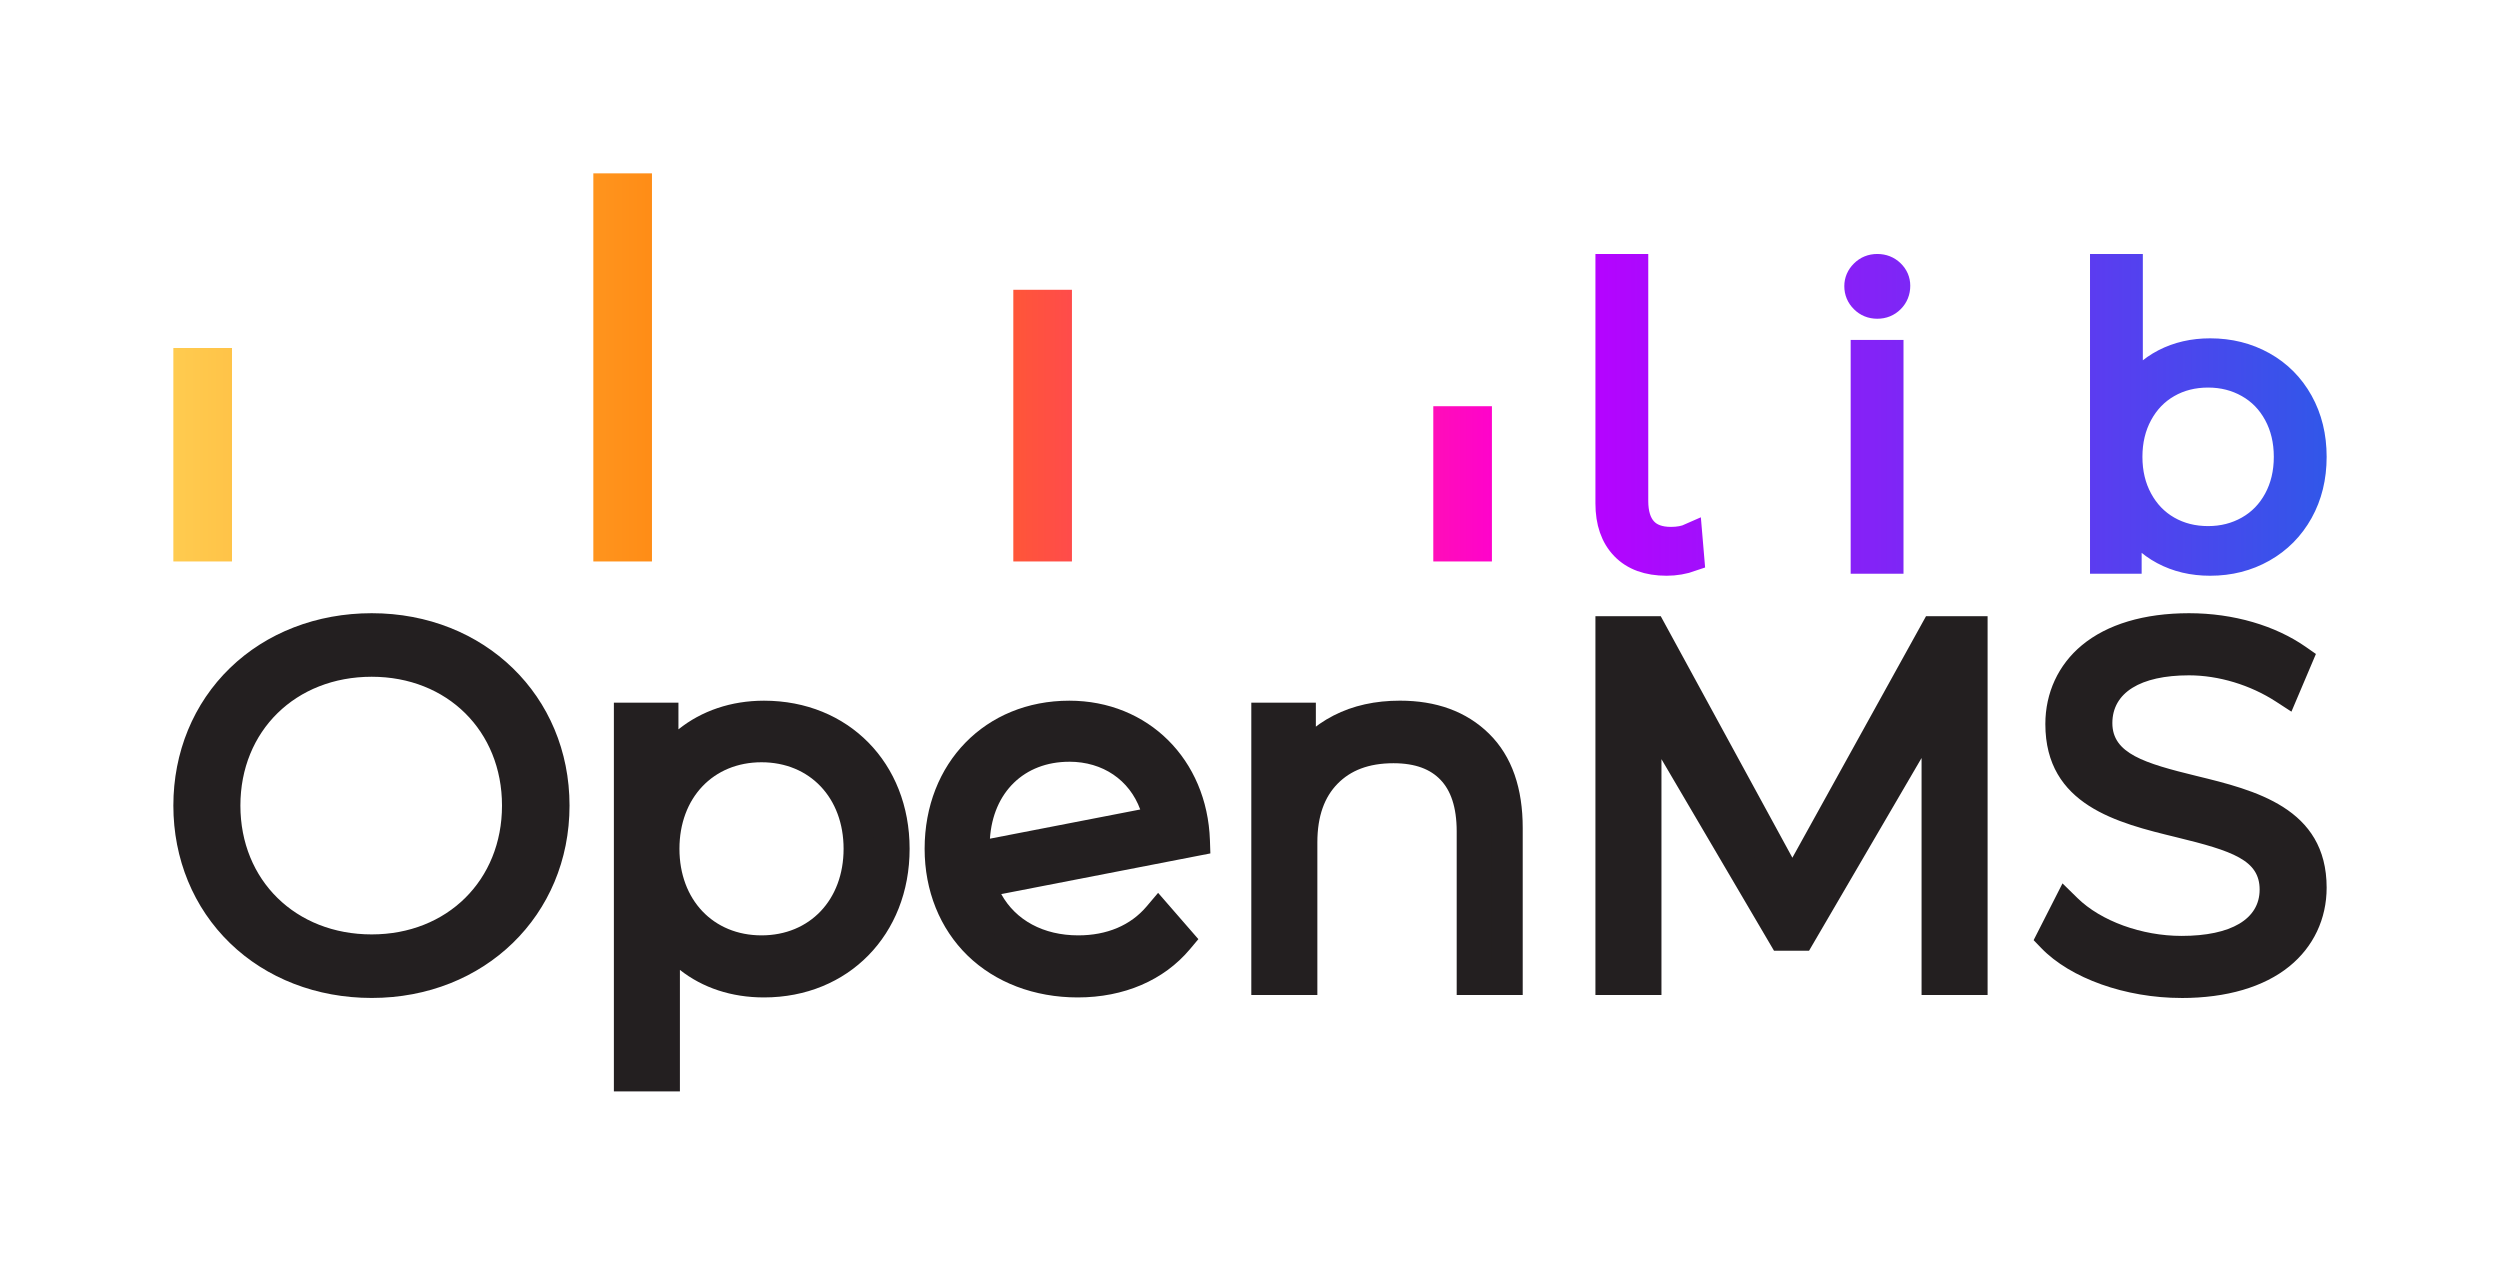
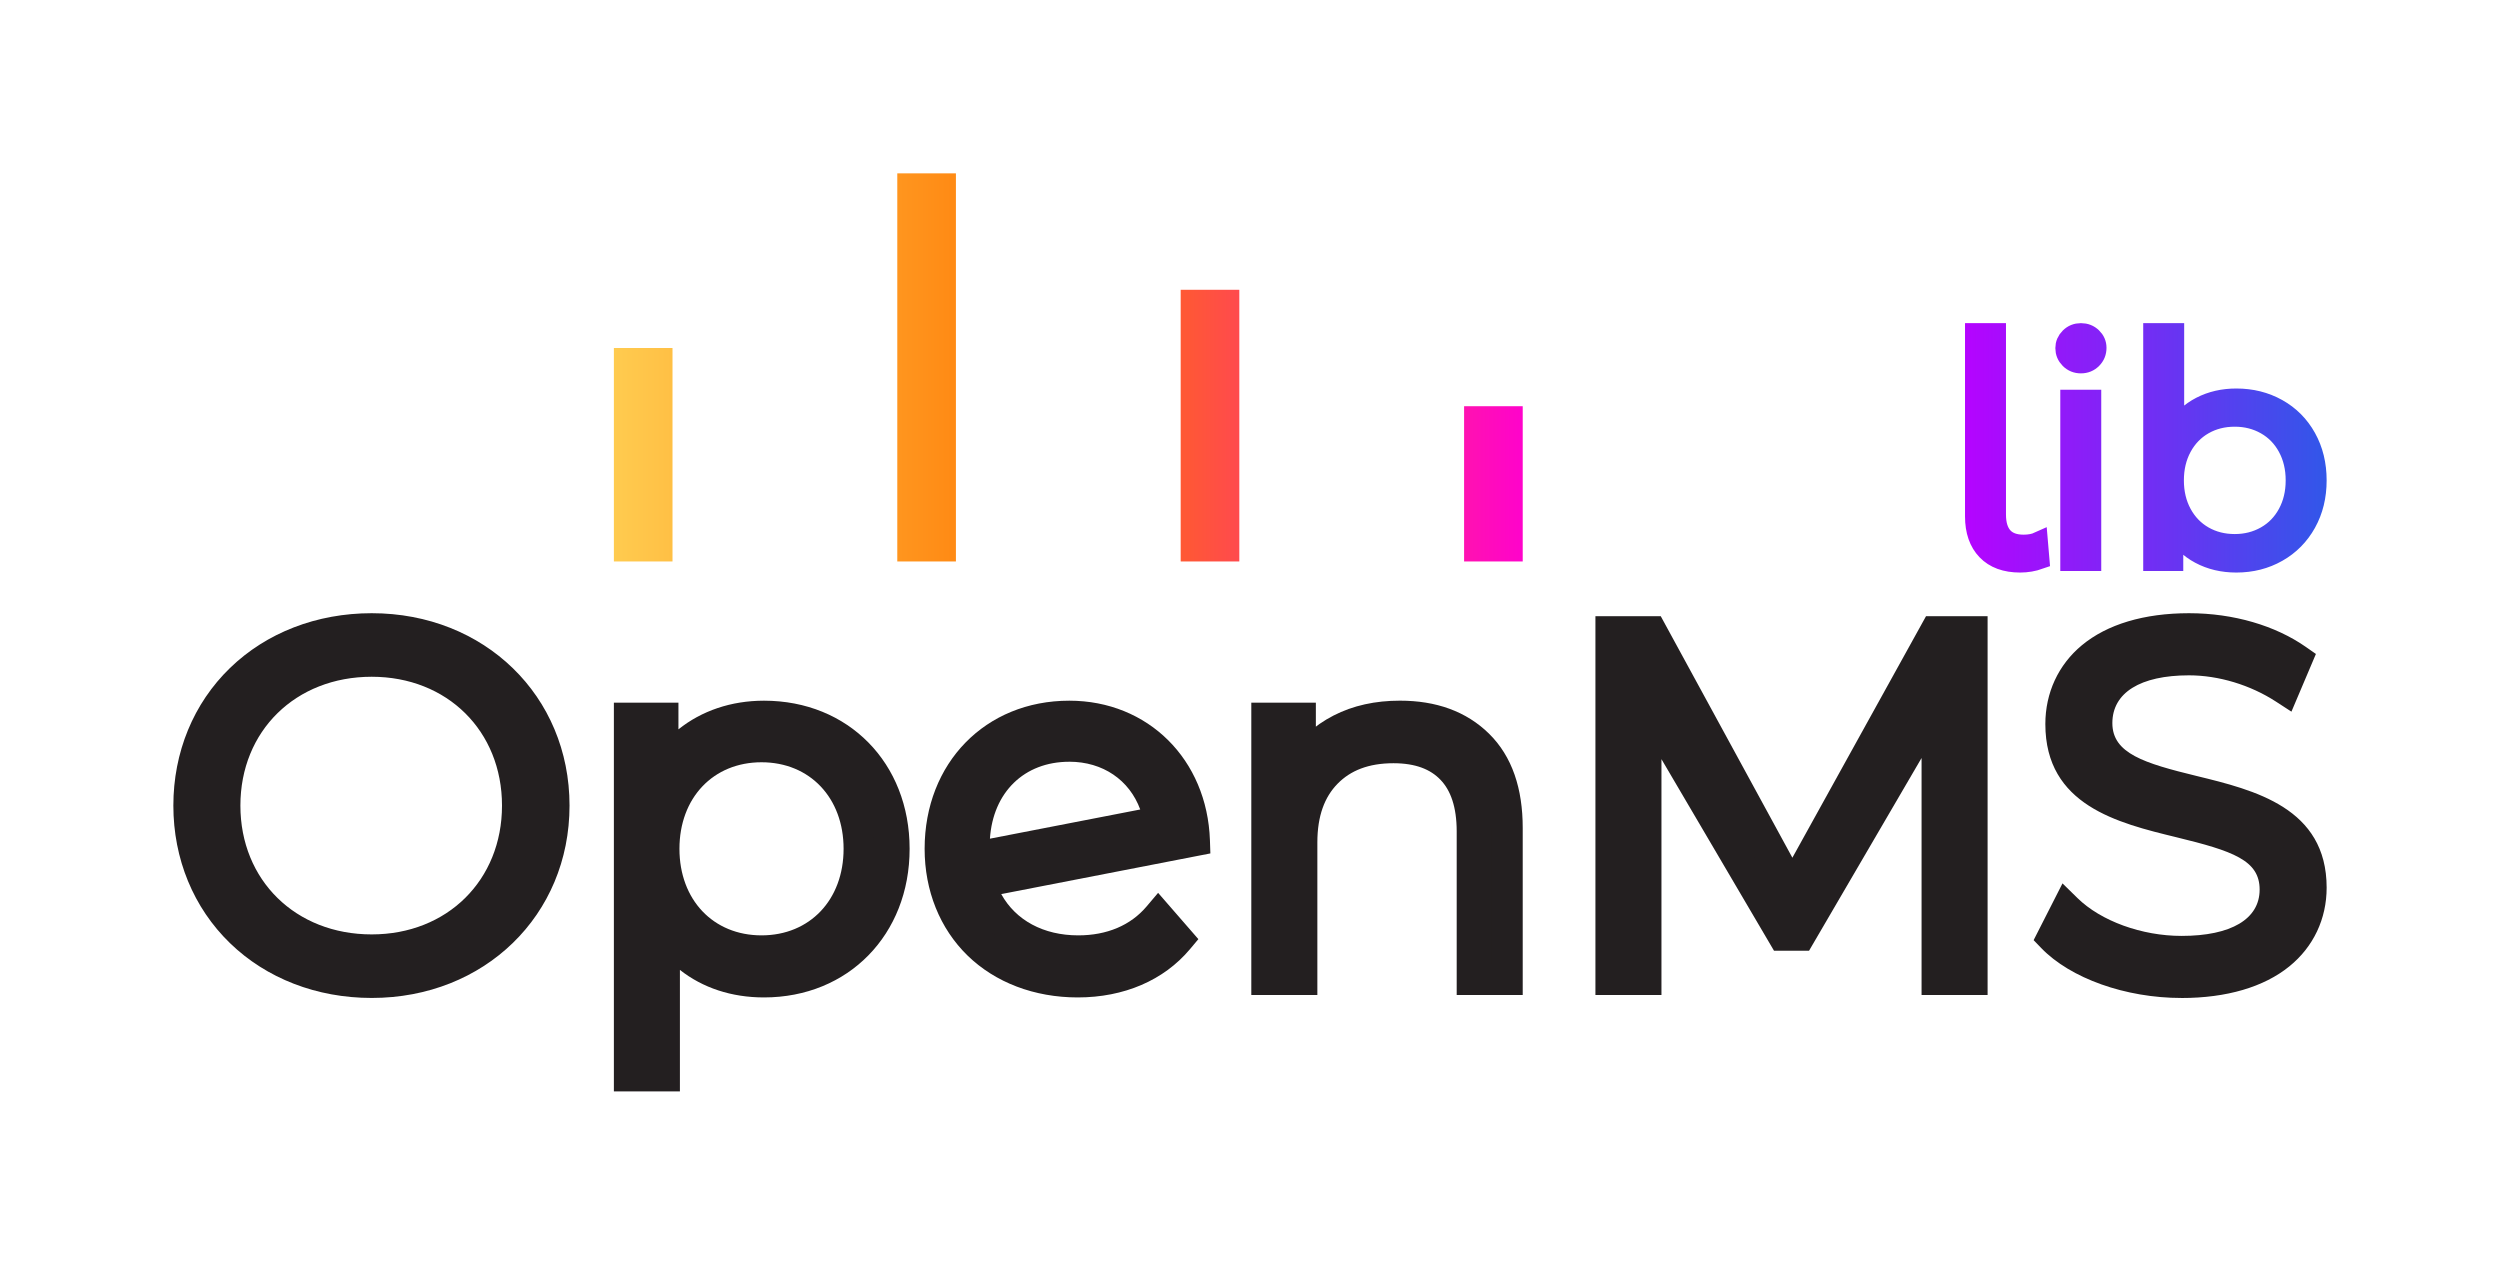
<svg xmlns="http://www.w3.org/2000/svg" viewBox="-34.63 -102.88 966.23 488.82" role="img" aria-labelledby="title">
  <defs>
-     <linearGradient id="openms-peak" x1="32.37" y1="0" x2="541.988" y2="0" gradientUnits="userSpaceOnUse">
+     <linearGradient id="openms-peak" x1="202.63" y1="0" x2="553.89" y2="0" gradientUnits="userSpaceOnUse">
      <stop offset="0" stop-color="#ffcb4f" />
      <stop offset="0.5" stop-color="#ff7501" />
      <stop offset="1" stop-color="#ff03cb" />
    </linearGradient>
-     <linearGradient id="openms-lib" x1="10.468" y1="0" x2="293.082" y2="0" gradientUnits="userSpaceOnUse">
+     <linearGradient id="openms-lib" x1="8.117" y1="0" x2="147.873" y2="0" gradientUnits="userSpaceOnUse">
      <stop offset="0" stop-color="#b503ff" />
      <stop offset="1" stop-color="#3157e9" />
    </linearGradient>
  </defs>
  <g id="peak_bar_1" fill="url(#openms-peak)">
-     <rect x="32.37" y="31.62" width="22.66" height="82.5" />
+     <rect x="202.63" y="31.62" width="22.66" height="82.5" />
  </g>
  <g id="peak_bar_2" fill="url(#openms-peak)">
-     <rect x="194.689" y="-35.88" width="22.66" height="150" />
+     <rect x="312.163" y="-35.88" width="22.66" height="150" />
  </g>
  <g id="peak_bar_3" fill="url(#openms-peak)">
-     <rect x="357.008" y="9.12" width="22.66" height="105" />
+     <rect x="421.697" y="9.12" width="22.66" height="105" />
  </g>
  <g id="peak_bar_4" fill="url(#openms-peak)">
-     <rect x="519.328" y="54.12" width="22.66" height="60" />
+     <rect x="531.23" y="54.12" width="22.66" height="60" />
  </g>
  <g id="letter_O" fill="#231f20">
    <path d="m38.31,208.47c0-39.2,29.98-68.41,70.72-68.41s70.52,29.02,70.52,68.41-30.17,68.41-70.52,68.41c-40.74-.01-70.72-29.22-70.72-68.41Zm127.02,0c0-32.09-24.02-55.73-56.3-55.73s-56.69,23.64-56.69,55.73,24.21,55.73,56.69,55.73c32.28-.01,56.3-23.65,56.3-55.73Z" />
    <path d="m109.03,282.82c-21.23,0-40.68-7.53-54.77-21.19-14.11-13.68-21.89-32.56-21.89-53.16s7.77-39.49,21.89-53.17c14.09-13.66,33.54-21.18,54.77-21.18,43.59,0,76.46,31.96,76.46,74.35s-32.87,74.35-76.46,74.35Zm0-136.82c-37.54,0-64.78,26.27-64.78,62.47s27.24,62.46,64.78,62.47c17.99,0,34.42-6.31,46.26-17.76,11.81-11.43,18.32-27.31,18.32-44.71s-6.51-33.28-18.32-44.71c-11.84-11.45-28.27-17.76-46.26-17.76Zm0,124.14c-35.71,0-62.63-26.51-62.63-61.67s26.93-61.67,62.63-61.67,62.24,26.51,62.24,61.67-26.76,61.66-62.24,61.67Zm0-111.46c-29.41,0-50.75,20.94-50.75,49.79s21.34,49.79,50.75,49.79c29.18,0,50.36-20.95,50.36-49.79s-21.18-49.79-50.36-49.79Z" />
  </g>
  <g id="letter_p" fill="#231f20">
    <path d="m310.99,225.18c0,30.75-21.52,51.5-50.35,51.5-16.14,0-29.98-6.92-38.43-19.99v56.31h-13.64v-138.36h13.07v19.99c8.26-13.45,22.29-20.76,39.01-20.76,28.82,0,50.34,20.76,50.34,51.31Zm-13.64,0c0-23.44-16.33-39.39-37.66-39.39s-37.66,15.95-37.66,39.39,16.14,39.39,37.66,39.39,37.66-15.75,37.66-39.39Z" />
    <path d="m228.15,318.94h-25.52v-150.24h24.95v10.31c8.93-7.16,20.38-11.08,33.07-11.08,32.61,0,56.28,24.08,56.28,57.25s-23.67,57.44-56.29,57.44c-12.55,0-23.68-3.7-32.49-10.64v46.96Zm-13.64-11.88h1.76v-70.5l1.7,2.63c-1.23-4.36-1.88-9.06-1.88-14.01,0-4.43.52-8.66,1.51-12.62l-1.9,3.09v-35.07h-1.19v126.48Zm35.68-37.5c3.3.78,6.8,1.17,10.45,1.17,26.15,0,44.41-18.73,44.41-45.56s-18.26-45.37-44.4-45.37c-.87,0-1.73.02-2.59.07.54-.02,1.08-.03,1.63-.03,25.26,0,43.6,19.06,43.6,45.33s-18.34,45.33-43.6,45.33c-3.29,0-6.47-.32-9.5-.95Zm9.5-77.83c-18.68,0-31.72,13.75-31.72,33.45s13.04,33.45,31.72,33.45,31.72-13.75,31.72-33.45-13.04-33.45-31.72-33.45Z" />
  </g>
  <g id="letter_e" fill="#231f20">
    <path d="m413.03,251.32l7.69,8.84c-9.03,10.76-22.87,16.52-38.82,16.52-31.51,0-53.23-21.52-53.23-51.5s20.95-51.31,49.97-51.31c27.09,0,47.46,19.79,48.42,48.23l-83.01,16.14c5,16.34,19.22,26.33,38.05,26.33,12.48,0,23.44-4.41,30.93-13.25Zm-71.1-27.1c0,1.54,0,2.88.19,4.23l71.29-13.84c-2.88-16.53-16.14-29.02-34.78-29.02-21.52.01-36.7,15.76-36.7,38.63Z" />
    <path d="m381.9,282.62c-16.74,0-31.86-5.75-42.58-16.19-10.7-10.43-16.59-25.07-16.59-41.25,0-33.17,23.51-57.25,55.91-57.25,30.44,0,53.3,22.7,54.36,53.97l.17,5.06-80.83,15.72c5.58,10.1,16.29,15.95,29.76,15.95,11.09,0,20.22-3.86,26.4-11.15l4.47-5.28,15.56,17.89-3.26,3.89c-10.09,12.02-25.49,18.64-43.37,18.64Zm-16.99-100.9c-18.36,5.39-30.3,21.77-30.3,43.46,0,26.82,19.45,45.56,47.29,45.56,11.65,0,21.89-3.39,29.49-9.67-7.89,6.13-18.02,9.44-29.29,9.44-21.21,0-37.97-11.7-43.73-30.53l-1.93-6.31.41-.08-.61-4.31c-.25-1.76-.25-3.36-.25-5.06,0-12.57,4.23-23.93,11.92-31.99,4.66-4.88,10.47-8.45,17-10.51Zm13.72,9.81c-17.45,0-29.47,11.83-30.66,29.73l58.09-11.28c-4.18-11.38-14.43-18.46-27.42-18.46Zm17.76-8.17c11.89,5.37,20.43,16.21,22.87,30.23l.67,3.84.79-.15c-2.04-15.91-11.12-28.19-24.33-33.92Z" />
  </g>
  <g id="letter_n_short" fill="#231f20" stroke="#231f20">
    <path d="M547.95 217.11V275.73H534.31V218.45Q534.31 202.69 526.43 194.43Q518.55 186.16 503.94 186.16Q487.60 186.16 478.09 195.87Q468.58 205.58 468.58 222.68V275.73H454.93V174.63H468.00V193.28Q473.57 184.05 483.47 178.96Q493.37 173.86 506.44 173.86Q525.47 173.86 536.71 184.92Q547.95 195.97 547.95 217.11Z" stroke-width="11.88" stroke-linejoin="miter" />
  </g>
  <g id="letter_M" fill="#231f20" transform="translate(53.60 -187.20)">
    <path d="m674.02,328.42v134.51h-13.64v-107.61l-52.84,90.51h-6.73l-52.84-89.94v107.04h-13.64v-134.51h15.79l54.35,99.74,55.19-99.74h14.36Z" />
    <path d="m679.96,468.87h-25.52v-91.59l-43.49,74.49h-13.54l-43.5-74.04v91.14h-25.52v-146.39h25.25l50.87,93.34,51.65-93.34h23.8v146.39Zm-13.64-11.88h1.76v-122.63h-1.76v122.63Zm-126.05,0h1.76v-122.63h-1.76v122.63Zm1.94-122.63l60.44,102.88-56.06-102.88h-4.38Zm120.95,0l-46.79,84.56,49.37-84.56h-2.58Z" />
  </g>
  <g id="letter_S" fill="#231f20" transform="translate(53.60 -187.20)">
    <path d="m704.96,446.6l5.57-10.95c9.61,9.42,26.71,16.33,44.39,16.33,25.17,0,36.12-10.57,36.12-23.83,0-36.9-82.82-14.22-82.82-63.99,0-19.79,15.37-36.9,49.58-36.9,15.18,0,30.94,4.42,41.7,11.92l-4.81,11.34c-11.53-7.5-24.98-11.14-36.9-11.14-24.6,0-35.55,10.95-35.55,24.41,0,36.9,82.82,14.6,82.82,63.6,0,19.79-15.76,36.7-50.15,36.7-20.17,0-39.96-7.12-49.95-17.49Z" />
    <path d="m754.91,470.03c-21.64,0-42.93-7.58-54.23-19.31l-2.93-3.04,11.16-21.94,5.78,5.67c9.07,8.89,24.86,14.63,40.23,14.63,19.18,0,30.18-6.52,30.18-17.89s-10.33-14.92-32.25-20.26c-22.53-5.49-50.57-12.32-50.57-43.73,0-12.07,5.01-22.88,14.1-30.44,9.76-8.11,24.08-12.4,41.42-12.4s33.43,4.85,45.1,12.99l3.95,2.76-9.46,22.3-5.94-3.86c-9.94-6.47-22.21-10.18-33.66-10.18-18.82,0-29.61,6.73-29.61,18.47s12.35,15.49,32.49,20.41c22.42,5.47,50.33,12.29,50.33,43.19,0,12.05-5.1,22.84-14.37,30.38-9.86,8.02-24.29,12.26-41.72,12.26Zm-42.61-24.77c9.73,7.81,26.2,12.88,42.61,12.88,27.27,0,44.21-11.79,44.21-30.76,0-20.07-16.34-25.56-41.27-31.65-19.48-4.75-41.55-10.14-41.55-31.95,0-14.67,10.9-30.35,41.49-30.35,11.42,0,23.5,3.07,34.06,8.56l.2-.46c-9.41-5.21-22.08-8.34-34.25-8.34-27.33,0-43.64,11.57-43.64,30.96,0,20.54,16.43,26.08,41.5,32.19,19.37,4.72,41.32,10.06,41.32,31.8,0,8.77-3.93,16.47-11.06,21.68-7.34,5.37-17.77,8.09-31,8.09-15.32,0-31.15-4.95-42.46-12.97l-.16.31Z" />
  </g>
-   <g id="text_lib" fill="url(#openms-lib)" stroke="url(#openms-lib)" transform="translate(571.52 0.00)">
-     <path d="M15.22 91.67V0.03H26.14V90.75Q26.14 97.98 29.52 101.74Q32.90 105.51 39.67 105.51Q43.98 105.51 47.05 104.13L47.82 113.20Q43.05 114.89 37.98 114.89Q27.06 114.89 21.14 108.74Q15.22 102.59 15.22 91.67Z M113.87 33.24H124.79V114.12H113.87ZM111.41 7.72Q111.41 4.64 113.72 2.34Q116.02 0.03 119.41 0.03Q122.79 0.03 125.10 2.26Q127.40 4.49 127.40 7.56Q127.40 10.95 125.10 13.25Q122.79 15.56 119.41 15.56Q116.02 15.56 113.72 13.25Q111.41 10.95 111.41 7.72Z M288.33 73.68Q288.33 85.67 283.10 95.05Q277.87 104.43 268.64 109.66Q259.42 114.89 248.04 114.89Q237.89 114.89 229.82 110.58Q221.75 106.28 216.83 98.13V114.12H206.37V0.03H217.29V48.62Q222.36 40.78 230.28 36.70Q238.20 32.63 248.04 32.63Q259.42 32.63 268.64 37.78Q277.87 42.93 283.10 52.31Q288.33 61.69 288.33 73.68ZM277.41 73.68Q277.41 64.46 273.49 57.23Q269.57 50.00 262.65 46.08Q255.73 42.16 247.27 42.16Q238.66 42.16 231.82 46.08Q224.98 50.00 221.06 57.23Q217.13 64.46 217.13 73.68Q217.13 82.91 221.06 90.13Q224.98 97.36 231.82 101.28Q238.66 105.20 247.27 105.20Q255.73 105.20 262.65 101.28Q269.57 97.36 273.49 90.13Q277.41 82.91 277.41 73.68Z" stroke-width="9.50" stroke-linejoin="miter" />
+   <g id="text_lib" fill="url(#openms-lib)" stroke="url(#openms-lib)" transform="translate(716.72 0.00)">
+     <path d="M11.80 96.72V25.70H20.26V96.01Q20.26 101.61 22.88 104.53Q25.50 107.45 30.74 107.45Q34.08 107.45 36.46 106.37L37.06 113.41Q33.37 114.72 29.43 114.72Q20.97 114.72 16.39 109.95Q11.80 105.18 11.80 96.72Z M48.62 51.44H57.08V114.12H48.62ZM46.71 31.66Q46.71 29.28 48.50 27.49Q50.29 25.70 52.91 25.70Q55.53 25.70 57.32 27.43Q59.11 29.16 59.11 31.54Q59.11 34.16 57.32 35.95Q55.53 37.74 52.91 37.74Q50.29 37.74 48.50 35.95Q46.71 34.16 46.71 31.66Z M144.19 82.78Q144.19 92.07 140.14 99.34Q136.09 106.61 128.94 110.66Q121.79 114.72 112.97 114.72Q105.10 114.72 98.85 111.38Q92.59 108.04 88.78 101.73V114.12H80.67V25.70H89.13V63.36Q93.07 57.28 99.20 54.12Q105.34 50.96 112.97 50.96Q121.79 50.96 128.94 54.96Q136.09 58.95 140.14 66.22Q144.19 73.49 144.19 82.78ZM135.73 82.78Q135.73 75.63 132.69 70.03Q129.65 64.43 124.29 61.39Q118.93 58.35 112.37 58.35Q105.70 58.35 100.40 61.39Q95.09 64.43 92.05 70.03Q89.02 75.63 89.02 82.78Q89.02 89.93 92.05 95.53Q95.09 101.13 100.40 104.17Q105.70 107.21 112.37 107.21Q118.93 107.21 124.29 104.17Q129.65 101.13 132.69 95.53Q135.73 89.93 135.73 82.78Z" stroke-width="7.37" stroke-linejoin="miter" />
  </g>
</svg>
